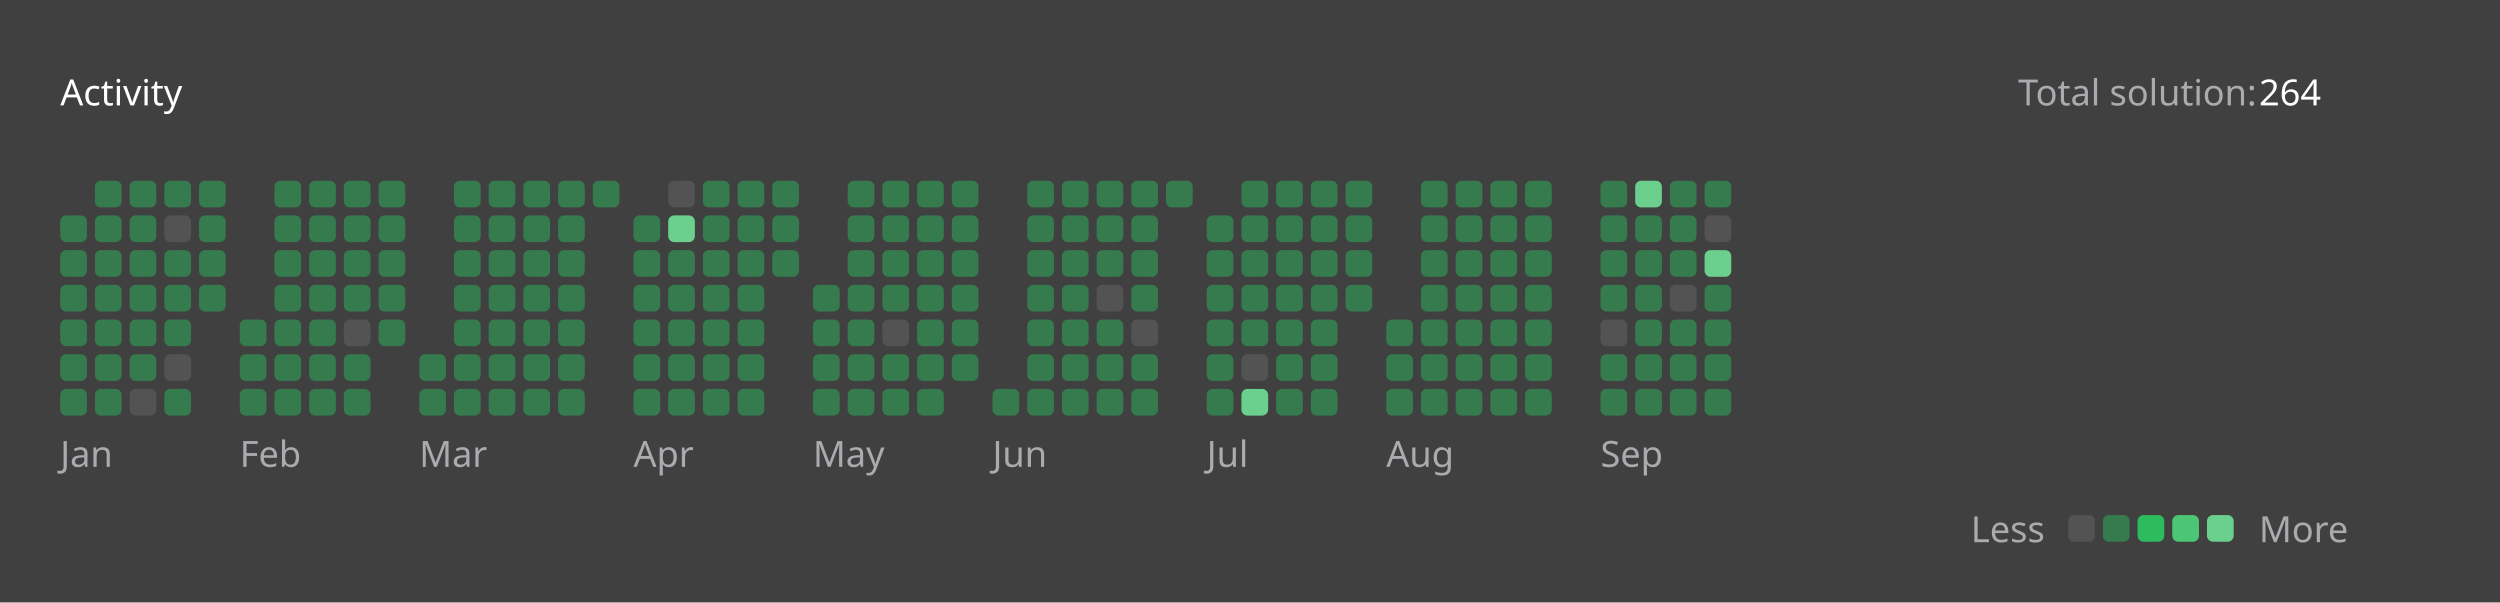
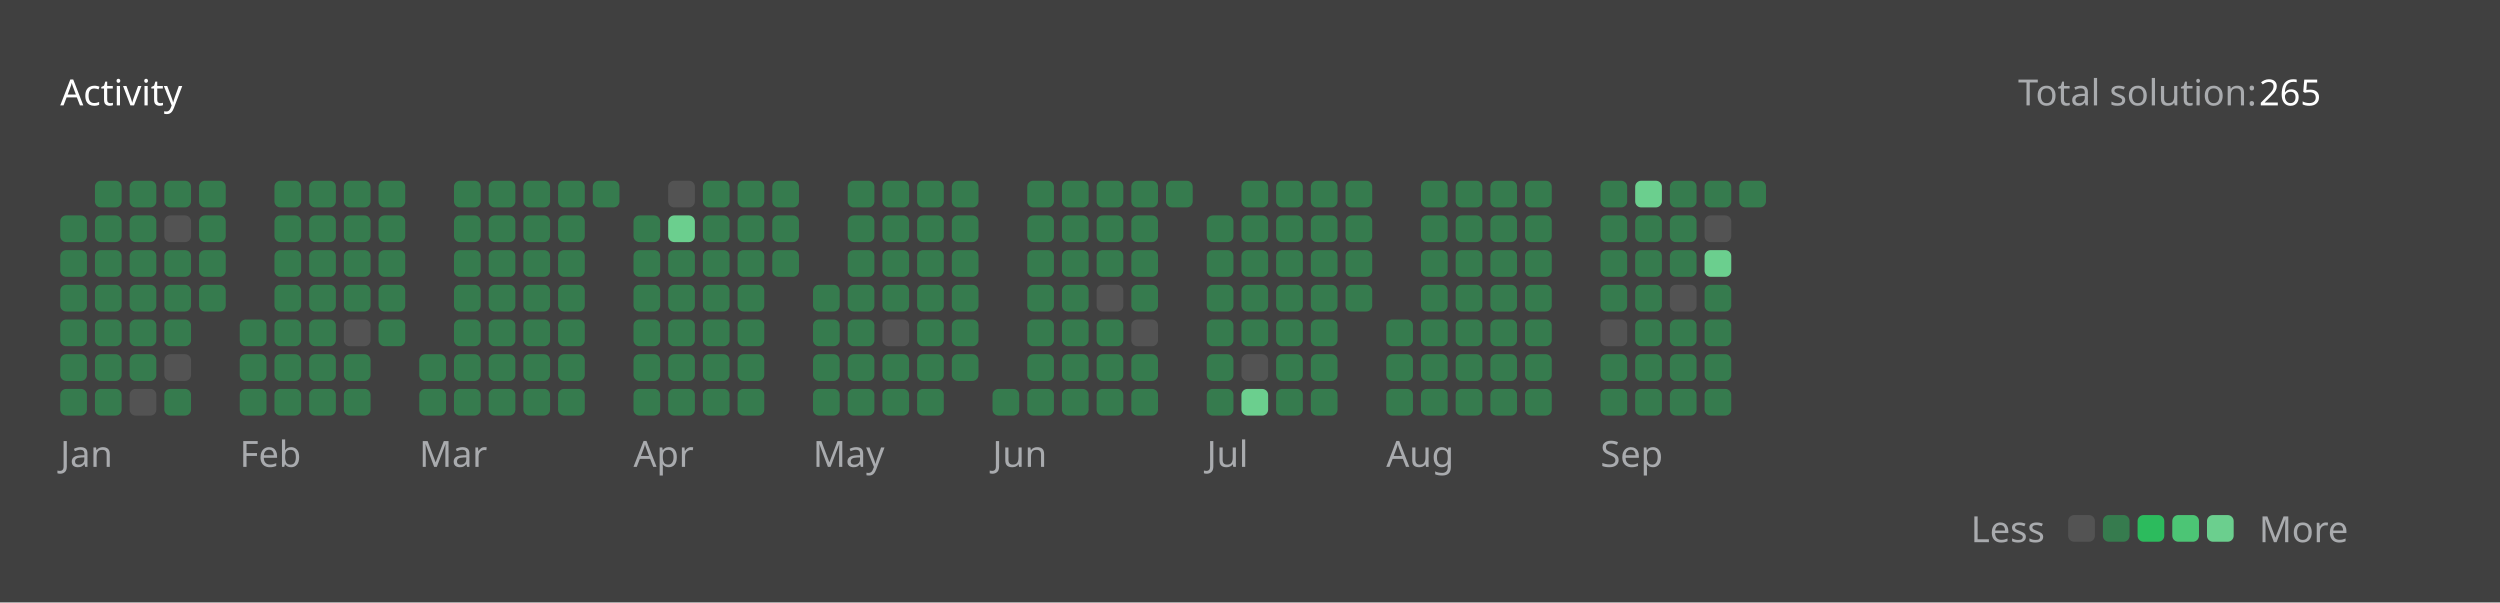
<svg xmlns="http://www.w3.org/2000/svg" version="1.1" height="200" width="830" viewBox="0 0 830 200">
  <style>*{font-family: "Segoe UI", Tahoma, Geneva, Verdana, sans-serif;}</style>
  <style>.title{font-weight: 500;font-size: 1rem;}</style>
  <style>.rotate-90{transform: rotate(-90deg);transform-origin: center;transform-box: fill-box;}</style>
  <style>.state{font-size: .75rem;}</style>
  <style>.light{color: #ffffff;fill: #ffffff;}</style>
  <style>.light-gray{color: #eff2f699;fill: #eff2f699;}</style>
  <style>.dark-gray{color: #ebebf54d;fill: #ebebf54d;}</style>
  <style>.gray{color: #747474;fill: #747474;}</style>
  <style>.orange{color: #ffa116;fill: #ffa116;}</style>
  <style>.background{color: #404040;fill: #404040;}</style>
  <style>.level-1-block{fill: #ffffff1a;}</style>
  <style>.level-2-block{fill: #2cb55d80;}</style>
  <style>.level-3-block{fill: #2cbb5dff;}</style>
  <style>.level-4-block{fill: #4cc575ff;}</style>
  <style>.level-5-block{fill: #6bcf8eff;}</style>
  <rect fill="#404040" x="0" y="0" width="830" height="200" rx="0.5rem" />
  <g text-anchor="start" text-decoration="1" class="title">
    <text x="20" y="35">
      <tspan class="light">Activity</tspan>
      <tspan class="orange" />
    </text>
  </g>
  <g class="state">
    <text x="670" y="35" class="light-gray"> Total solution: </text>
-     <text x="750" y="35" class="light"> 264 </text>
+     <text x="750" y="35" class="light"> 265 </text>
    <text x="678.88" y="180" class="light-gray" text-anchor="end">Less</text>
    <rect x="686.64" y="171" width="8.86" height="8.86" rx="2" ry="2" class="level-1-block" />
    <rect x="698.16" y="171" width="8.86" height="8.86" rx="2" ry="2" class="level-2-block" />
    <rect x="709.68" y="171" width="8.86" height="8.86" rx="2" ry="2" class="level-3-block" />
    <rect x="721.2" y="171" width="8.86" height="8.86" rx="2" ry="2" class="level-4-block" />
    <rect x="732.72" y="171" width="8.86" height="8.86" rx="2" ry="2" class="level-5-block" />
    <text x="750" y="180" class="light-gray">More</text>
  </g>
  <g x="20" y="60">
    <g x="20" y="60">
      <g x="20.0" y="60">
        <rect x="20.0" y="71.52" width="8.86" height="8.86" rx="2" ry="2" class="level-2-block" />
        <rect x="20.0" y="83.04" width="8.86" height="8.86" rx="2" ry="2" class="level-2-block" />
        <rect x="20.0" y="94.56" width="8.86" height="8.86" rx="2" ry="2" class="level-2-block" />
        <rect x="20.0" y="106.08" width="8.86" height="8.86" rx="2" ry="2" class="level-2-block" />
        <rect x="20.0" y="117.6" width="8.86" height="8.86" rx="2" ry="2" class="level-2-block" />
        <rect x="20.0" y="129.12" width="8.86" height="8.86" rx="2" ry="2" class="level-2-block" />
      </g>
      <g x="31.52" y="60">
        <rect x="31.52" y="60.0" width="8.86" height="8.86" rx="2" ry="2" class="level-2-block" />
        <rect x="31.52" y="71.52" width="8.86" height="8.86" rx="2" ry="2" class="level-2-block" />
        <rect x="31.52" y="83.04" width="8.86" height="8.86" rx="2" ry="2" class="level-2-block" />
        <rect x="31.52" y="94.56" width="8.86" height="8.86" rx="2" ry="2" class="level-2-block" />
        <rect x="31.52" y="106.08" width="8.86" height="8.86" rx="2" ry="2" class="level-2-block" />
        <rect x="31.52" y="117.6" width="8.86" height="8.86" rx="2" ry="2" class="level-2-block" />
        <rect x="31.52" y="129.12" width="8.86" height="8.86" rx="2" ry="2" class="level-2-block" />
      </g>
      <g x="43.04" y="60">
        <rect x="43.04" y="60.0" width="8.86" height="8.86" rx="2" ry="2" class="level-2-block" />
        <rect x="43.04" y="71.52" width="8.86" height="8.86" rx="2" ry="2" class="level-2-block" />
        <rect x="43.04" y="83.04" width="8.86" height="8.86" rx="2" ry="2" class="level-2-block" />
        <rect x="43.04" y="94.56" width="8.86" height="8.86" rx="2" ry="2" class="level-2-block" />
        <rect x="43.04" y="106.08" width="8.86" height="8.86" rx="2" ry="2" class="level-2-block" />
        <rect x="43.04" y="117.6" width="8.86" height="8.86" rx="2" ry="2" class="level-2-block" />
        <rect x="43.04" y="129.12" width="8.86" height="8.86" rx="2" ry="2" class="level-1-block" />
      </g>
      <g x="54.56" y="60">
        <rect x="54.56" y="60.0" width="8.86" height="8.86" rx="2" ry="2" class="level-2-block" />
        <rect x="54.56" y="71.52" width="8.86" height="8.86" rx="2" ry="2" class="level-1-block" />
        <rect x="54.56" y="83.04" width="8.86" height="8.86" rx="2" ry="2" class="level-2-block" />
        <rect x="54.56" y="94.56" width="8.86" height="8.86" rx="2" ry="2" class="level-2-block" />
        <rect x="54.56" y="106.08" width="8.86" height="8.86" rx="2" ry="2" class="level-2-block" />
        <rect x="54.56" y="117.6" width="8.86" height="8.86" rx="2" ry="2" class="level-1-block" />
        <rect x="54.56" y="129.12" width="8.86" height="8.86" rx="2" ry="2" class="level-2-block" />
      </g>
      <g x="66.08" y="60">
        <rect x="66.08" y="60.0" width="8.86" height="8.86" rx="2" ry="2" class="level-2-block" />
        <rect x="66.08" y="71.52" width="8.86" height="8.86" rx="2" ry="2" class="level-2-block" />
        <rect x="66.08" y="83.04" width="8.86" height="8.86" rx="2" ry="2" class="level-2-block" />
        <rect x="66.08" y="94.56" width="8.86" height="8.86" rx="2" ry="2" class="level-2-block" />
      </g>
      <text x="20.0" y="155" class="light-gray state">Jan</text>
    </g>
  </g>
  <g x="79.6" y="60">
    <g x="79.6" y="60">
      <g x="79.6" y="60">
        <rect x="79.6" y="106.08" width="8.86" height="8.86" rx="2" ry="2" class="level-2-block" />
        <rect x="79.6" y="117.6" width="8.86" height="8.86" rx="2" ry="2" class="level-2-block" />
        <rect x="79.6" y="129.12" width="8.86" height="8.86" rx="2" ry="2" class="level-2-block" />
      </g>
      <g x="91.12" y="60">
        <rect x="91.12" y="60.0" width="8.86" height="8.86" rx="2" ry="2" class="level-2-block" />
        <rect x="91.12" y="71.52" width="8.86" height="8.86" rx="2" ry="2" class="level-2-block" />
        <rect x="91.12" y="83.04" width="8.86" height="8.86" rx="2" ry="2" class="level-2-block" />
        <rect x="91.12" y="94.56" width="8.86" height="8.86" rx="2" ry="2" class="level-2-block" />
        <rect x="91.12" y="106.08" width="8.86" height="8.86" rx="2" ry="2" class="level-2-block" />
        <rect x="91.12" y="117.6" width="8.86" height="8.86" rx="2" ry="2" class="level-2-block" />
        <rect x="91.12" y="129.12" width="8.86" height="8.86" rx="2" ry="2" class="level-2-block" />
      </g>
      <g x="102.64" y="60">
        <rect x="102.64" y="60.0" width="8.86" height="8.86" rx="2" ry="2" class="level-2-block" />
        <rect x="102.64" y="71.52" width="8.86" height="8.86" rx="2" ry="2" class="level-2-block" />
        <rect x="102.64" y="83.04" width="8.86" height="8.86" rx="2" ry="2" class="level-2-block" />
        <rect x="102.64" y="94.56" width="8.86" height="8.86" rx="2" ry="2" class="level-2-block" />
        <rect x="102.64" y="106.08" width="8.86" height="8.86" rx="2" ry="2" class="level-2-block" />
        <rect x="102.64" y="117.6" width="8.86" height="8.86" rx="2" ry="2" class="level-2-block" />
        <rect x="102.64" y="129.12" width="8.86" height="8.86" rx="2" ry="2" class="level-2-block" />
      </g>
      <g x="114.16" y="60">
        <rect x="114.16" y="60.0" width="8.86" height="8.86" rx="2" ry="2" class="level-2-block" />
        <rect x="114.16" y="71.52" width="8.86" height="8.86" rx="2" ry="2" class="level-2-block" />
        <rect x="114.16" y="83.04" width="8.86" height="8.86" rx="2" ry="2" class="level-2-block" />
        <rect x="114.16" y="94.56" width="8.86" height="8.86" rx="2" ry="2" class="level-2-block" />
        <rect x="114.16" y="106.08" width="8.86" height="8.86" rx="2" ry="2" class="level-1-block" />
        <rect x="114.16" y="117.6" width="8.86" height="8.86" rx="2" ry="2" class="level-2-block" />
        <rect x="114.16" y="129.12" width="8.86" height="8.86" rx="2" ry="2" class="level-2-block" />
      </g>
      <g x="125.68" y="60">
        <rect x="125.68" y="60.0" width="8.86" height="8.86" rx="2" ry="2" class="level-2-block" />
        <rect x="125.68" y="71.52" width="8.86" height="8.86" rx="2" ry="2" class="level-2-block" />
        <rect x="125.68" y="83.04" width="8.86" height="8.86" rx="2" ry="2" class="level-2-block" />
        <rect x="125.68" y="94.56" width="8.86" height="8.86" rx="2" ry="2" class="level-2-block" />
        <rect x="125.68" y="106.08" width="8.86" height="8.86" rx="2" ry="2" class="level-2-block" />
      </g>
      <text x="79.6" y="155" class="light-gray state">Feb</text>
    </g>
  </g>
  <g x="139.2" y="60">
    <g x="139.2" y="60">
      <g x="139.2" y="60">
        <rect x="139.2" y="117.6" width="8.86" height="8.86" rx="2" ry="2" class="level-2-block" />
        <rect x="139.2" y="129.12" width="8.86" height="8.86" rx="2" ry="2" class="level-2-block" />
      </g>
      <g x="150.72" y="60">
        <rect x="150.72" y="60.0" width="8.86" height="8.86" rx="2" ry="2" class="level-2-block" />
        <rect x="150.72" y="71.52" width="8.86" height="8.86" rx="2" ry="2" class="level-2-block" />
        <rect x="150.72" y="83.04" width="8.86" height="8.86" rx="2" ry="2" class="level-2-block" />
        <rect x="150.72" y="94.56" width="8.86" height="8.86" rx="2" ry="2" class="level-2-block" />
        <rect x="150.72" y="106.08" width="8.86" height="8.86" rx="2" ry="2" class="level-2-block" />
        <rect x="150.72" y="117.6" width="8.86" height="8.86" rx="2" ry="2" class="level-2-block" />
        <rect x="150.72" y="129.12" width="8.86" height="8.86" rx="2" ry="2" class="level-2-block" />
      </g>
      <g x="162.24" y="60">
        <rect x="162.24" y="60.0" width="8.86" height="8.86" rx="2" ry="2" class="level-2-block" />
        <rect x="162.24" y="71.52" width="8.86" height="8.86" rx="2" ry="2" class="level-2-block" />
        <rect x="162.24" y="83.04" width="8.86" height="8.86" rx="2" ry="2" class="level-2-block" />
        <rect x="162.24" y="94.56" width="8.86" height="8.86" rx="2" ry="2" class="level-2-block" />
        <rect x="162.24" y="106.08" width="8.86" height="8.86" rx="2" ry="2" class="level-2-block" />
        <rect x="162.24" y="117.6" width="8.86" height="8.86" rx="2" ry="2" class="level-2-block" />
        <rect x="162.24" y="129.12" width="8.86" height="8.86" rx="2" ry="2" class="level-2-block" />
      </g>
      <g x="173.76" y="60">
        <rect x="173.76" y="60.0" width="8.86" height="8.86" rx="2" ry="2" class="level-2-block" />
        <rect x="173.76" y="71.52" width="8.86" height="8.86" rx="2" ry="2" class="level-2-block" />
        <rect x="173.76" y="83.04" width="8.86" height="8.86" rx="2" ry="2" class="level-2-block" />
        <rect x="173.76" y="94.56" width="8.86" height="8.86" rx="2" ry="2" class="level-2-block" />
        <rect x="173.76" y="106.08" width="8.86" height="8.86" rx="2" ry="2" class="level-2-block" />
        <rect x="173.76" y="117.6" width="8.86" height="8.86" rx="2" ry="2" class="level-2-block" />
        <rect x="173.76" y="129.12" width="8.86" height="8.86" rx="2" ry="2" class="level-2-block" />
      </g>
      <g x="185.28" y="60">
        <rect x="185.28" y="60.0" width="8.86" height="8.86" rx="2" ry="2" class="level-2-block" />
        <rect x="185.28" y="71.52" width="8.86" height="8.86" rx="2" ry="2" class="level-2-block" />
        <rect x="185.28" y="83.04" width="8.86" height="8.86" rx="2" ry="2" class="level-2-block" />
        <rect x="185.28" y="94.56" width="8.86" height="8.86" rx="2" ry="2" class="level-2-block" />
        <rect x="185.28" y="106.08" width="8.86" height="8.86" rx="2" ry="2" class="level-2-block" />
        <rect x="185.28" y="117.6" width="8.86" height="8.86" rx="2" ry="2" class="level-2-block" />
        <rect x="185.28" y="129.12" width="8.86" height="8.86" rx="2" ry="2" class="level-2-block" />
      </g>
      <g x="196.8" y="60">
        <rect x="196.8" y="60.0" width="8.86" height="8.86" rx="2" ry="2" class="level-2-block" />
      </g>
      <text x="139.2" y="155" class="light-gray state">Mar</text>
    </g>
  </g>
  <g x="210.32" y="60">
    <g x="210.32" y="60">
      <g x="210.32" y="60">
        <rect x="210.32" y="71.52" width="8.86" height="8.86" rx="2" ry="2" class="level-2-block" />
        <rect x="210.32" y="83.04" width="8.86" height="8.86" rx="2" ry="2" class="level-2-block" />
        <rect x="210.32" y="94.56" width="8.86" height="8.86" rx="2" ry="2" class="level-2-block" />
        <rect x="210.32" y="106.08" width="8.86" height="8.86" rx="2" ry="2" class="level-2-block" />
        <rect x="210.32" y="117.6" width="8.86" height="8.86" rx="2" ry="2" class="level-2-block" />
        <rect x="210.32" y="129.12" width="8.86" height="8.86" rx="2" ry="2" class="level-2-block" />
      </g>
      <g x="221.84" y="60">
        <rect x="221.84" y="60.0" width="8.86" height="8.86" rx="2" ry="2" class="level-1-block" />
        <rect x="221.84" y="71.52" width="8.86" height="8.86" rx="2" ry="2" class="level-5-block" />
        <rect x="221.84" y="83.04" width="8.86" height="8.86" rx="2" ry="2" class="level-2-block" />
        <rect x="221.84" y="94.56" width="8.86" height="8.86" rx="2" ry="2" class="level-2-block" />
        <rect x="221.84" y="106.08" width="8.86" height="8.86" rx="2" ry="2" class="level-2-block" />
        <rect x="221.84" y="117.6" width="8.86" height="8.86" rx="2" ry="2" class="level-2-block" />
        <rect x="221.84" y="129.12" width="8.86" height="8.86" rx="2" ry="2" class="level-2-block" />
      </g>
      <g x="233.36" y="60">
        <rect x="233.36" y="60.0" width="8.86" height="8.86" rx="2" ry="2" class="level-2-block" />
        <rect x="233.36" y="71.52" width="8.86" height="8.86" rx="2" ry="2" class="level-2-block" />
        <rect x="233.36" y="83.04" width="8.86" height="8.86" rx="2" ry="2" class="level-2-block" />
        <rect x="233.36" y="94.56" width="8.86" height="8.86" rx="2" ry="2" class="level-2-block" />
        <rect x="233.36" y="106.08" width="8.86" height="8.86" rx="2" ry="2" class="level-2-block" />
        <rect x="233.36" y="117.6" width="8.86" height="8.86" rx="2" ry="2" class="level-2-block" />
        <rect x="233.36" y="129.12" width="8.86" height="8.86" rx="2" ry="2" class="level-2-block" />
      </g>
      <g x="244.88" y="60">
        <rect x="244.88" y="60.0" width="8.86" height="8.86" rx="2" ry="2" class="level-2-block" />
        <rect x="244.88" y="71.52" width="8.86" height="8.86" rx="2" ry="2" class="level-2-block" />
        <rect x="244.88" y="83.04" width="8.86" height="8.86" rx="2" ry="2" class="level-2-block" />
        <rect x="244.88" y="94.56" width="8.86" height="8.86" rx="2" ry="2" class="level-2-block" />
        <rect x="244.88" y="106.08" width="8.86" height="8.86" rx="2" ry="2" class="level-2-block" />
        <rect x="244.88" y="117.6" width="8.86" height="8.86" rx="2" ry="2" class="level-2-block" />
        <rect x="244.88" y="129.12" width="8.86" height="8.86" rx="2" ry="2" class="level-2-block" />
      </g>
      <g x="256.4" y="60">
        <rect x="256.4" y="60.0" width="8.86" height="8.86" rx="2" ry="2" class="level-2-block" />
        <rect x="256.4" y="71.52" width="8.86" height="8.86" rx="2" ry="2" class="level-2-block" />
        <rect x="256.4" y="83.04" width="8.86" height="8.86" rx="2" ry="2" class="level-2-block" />
      </g>
      <text x="210.32" y="155" class="light-gray state">Apr</text>
    </g>
  </g>
  <g x="269.92" y="60">
    <g x="269.92" y="60">
      <g x="269.92" y="60">
        <rect x="269.92" y="94.56" width="8.86" height="8.86" rx="2" ry="2" class="level-2-block" />
        <rect x="269.92" y="106.08" width="8.86" height="8.86" rx="2" ry="2" class="level-2-block" />
        <rect x="269.92" y="117.6" width="8.86" height="8.86" rx="2" ry="2" class="level-2-block" />
        <rect x="269.92" y="129.12" width="8.86" height="8.86" rx="2" ry="2" class="level-2-block" />
      </g>
      <g x="281.44" y="60">
        <rect x="281.44" y="60.0" width="8.86" height="8.86" rx="2" ry="2" class="level-2-block" />
        <rect x="281.44" y="71.52" width="8.86" height="8.86" rx="2" ry="2" class="level-2-block" />
        <rect x="281.44" y="83.04" width="8.86" height="8.86" rx="2" ry="2" class="level-2-block" />
        <rect x="281.44" y="94.56" width="8.86" height="8.86" rx="2" ry="2" class="level-2-block" />
        <rect x="281.44" y="106.08" width="8.86" height="8.86" rx="2" ry="2" class="level-2-block" />
        <rect x="281.44" y="117.6" width="8.86" height="8.86" rx="2" ry="2" class="level-2-block" />
        <rect x="281.44" y="129.12" width="8.86" height="8.86" rx="2" ry="2" class="level-2-block" />
      </g>
      <g x="292.96" y="60">
        <rect x="292.96" y="60.0" width="8.86" height="8.86" rx="2" ry="2" class="level-2-block" />
        <rect x="292.96" y="71.52" width="8.86" height="8.86" rx="2" ry="2" class="level-2-block" />
        <rect x="292.96" y="83.04" width="8.86" height="8.86" rx="2" ry="2" class="level-2-block" />
        <rect x="292.96" y="94.56" width="8.86" height="8.86" rx="2" ry="2" class="level-2-block" />
        <rect x="292.96" y="106.08" width="8.86" height="8.86" rx="2" ry="2" class="level-1-block" />
        <rect x="292.96" y="117.6" width="8.86" height="8.86" rx="2" ry="2" class="level-2-block" />
        <rect x="292.96" y="129.12" width="8.86" height="8.86" rx="2" ry="2" class="level-2-block" />
      </g>
      <g x="304.48" y="60">
        <rect x="304.48" y="60.0" width="8.86" height="8.86" rx="2" ry="2" class="level-2-block" />
        <rect x="304.48" y="71.52" width="8.86" height="8.86" rx="2" ry="2" class="level-2-block" />
        <rect x="304.48" y="83.04" width="8.86" height="8.86" rx="2" ry="2" class="level-2-block" />
        <rect x="304.48" y="94.56" width="8.86" height="8.86" rx="2" ry="2" class="level-2-block" />
        <rect x="304.48" y="106.08" width="8.86" height="8.86" rx="2" ry="2" class="level-2-block" />
        <rect x="304.48" y="117.6" width="8.86" height="8.86" rx="2" ry="2" class="level-2-block" />
        <rect x="304.48" y="129.12" width="8.86" height="8.86" rx="2" ry="2" class="level-2-block" />
      </g>
      <g x="316" y="60">
        <rect x="316" y="60.0" width="8.86" height="8.86" rx="2" ry="2" class="level-2-block" />
        <rect x="316" y="71.52" width="8.86" height="8.86" rx="2" ry="2" class="level-2-block" />
        <rect x="316" y="83.04" width="8.86" height="8.86" rx="2" ry="2" class="level-2-block" />
        <rect x="316" y="94.56" width="8.86" height="8.86" rx="2" ry="2" class="level-2-block" />
        <rect x="316" y="106.08" width="8.86" height="8.86" rx="2" ry="2" class="level-2-block" />
        <rect x="316" y="117.6" width="8.86" height="8.86" rx="2" ry="2" class="level-2-block" />
      </g>
      <text x="269.92" y="155" class="light-gray state">May</text>
    </g>
  </g>
  <g x="329.52" y="60">
    <g x="329.52" y="60">
      <g x="329.52" y="60">
        <rect x="329.52" y="129.12" width="8.86" height="8.86" rx="2" ry="2" class="level-2-block" />
      </g>
      <g x="341.04" y="60">
        <rect x="341.04" y="60.0" width="8.86" height="8.86" rx="2" ry="2" class="level-2-block" />
        <rect x="341.04" y="71.52" width="8.86" height="8.86" rx="2" ry="2" class="level-2-block" />
        <rect x="341.04" y="83.04" width="8.86" height="8.86" rx="2" ry="2" class="level-2-block" />
        <rect x="341.04" y="94.56" width="8.86" height="8.86" rx="2" ry="2" class="level-2-block" />
        <rect x="341.04" y="106.08" width="8.86" height="8.86" rx="2" ry="2" class="level-2-block" />
        <rect x="341.04" y="117.6" width="8.86" height="8.86" rx="2" ry="2" class="level-2-block" />
        <rect x="341.04" y="129.12" width="8.86" height="8.86" rx="2" ry="2" class="level-2-block" />
      </g>
      <g x="352.56" y="60">
        <rect x="352.56" y="60.0" width="8.86" height="8.86" rx="2" ry="2" class="level-2-block" />
        <rect x="352.56" y="71.52" width="8.86" height="8.86" rx="2" ry="2" class="level-2-block" />
        <rect x="352.56" y="83.04" width="8.86" height="8.86" rx="2" ry="2" class="level-2-block" />
        <rect x="352.56" y="94.56" width="8.86" height="8.86" rx="2" ry="2" class="level-2-block" />
        <rect x="352.56" y="106.08" width="8.86" height="8.86" rx="2" ry="2" class="level-2-block" />
        <rect x="352.56" y="117.6" width="8.86" height="8.86" rx="2" ry="2" class="level-2-block" />
        <rect x="352.56" y="129.12" width="8.86" height="8.86" rx="2" ry="2" class="level-2-block" />
      </g>
      <g x="364.08" y="60">
        <rect x="364.08" y="60.0" width="8.86" height="8.86" rx="2" ry="2" class="level-2-block" />
        <rect x="364.08" y="71.52" width="8.86" height="8.86" rx="2" ry="2" class="level-2-block" />
        <rect x="364.08" y="83.04" width="8.86" height="8.86" rx="2" ry="2" class="level-2-block" />
        <rect x="364.08" y="94.56" width="8.86" height="8.86" rx="2" ry="2" class="level-1-block" />
        <rect x="364.08" y="106.08" width="8.86" height="8.86" rx="2" ry="2" class="level-2-block" />
        <rect x="364.08" y="117.6" width="8.86" height="8.86" rx="2" ry="2" class="level-2-block" />
        <rect x="364.08" y="129.12" width="8.86" height="8.86" rx="2" ry="2" class="level-2-block" />
      </g>
      <g x="375.6" y="60">
        <rect x="375.6" y="60.0" width="8.86" height="8.86" rx="2" ry="2" class="level-2-block" />
        <rect x="375.6" y="71.52" width="8.86" height="8.86" rx="2" ry="2" class="level-2-block" />
        <rect x="375.6" y="83.04" width="8.86" height="8.86" rx="2" ry="2" class="level-2-block" />
        <rect x="375.6" y="94.56" width="8.86" height="8.86" rx="2" ry="2" class="level-2-block" />
        <rect x="375.6" y="106.08" width="8.86" height="8.86" rx="2" ry="2" class="level-1-block" />
        <rect x="375.6" y="117.6" width="8.86" height="8.86" rx="2" ry="2" class="level-2-block" />
        <rect x="375.6" y="129.12" width="8.86" height="8.86" rx="2" ry="2" class="level-2-block" />
      </g>
      <g x="387.12" y="60">
        <rect x="387.12" y="60.0" width="8.86" height="8.86" rx="2" ry="2" class="level-2-block" />
      </g>
      <text x="329.52" y="155" class="light-gray state">Jun</text>
    </g>
  </g>
  <g x="400.64" y="60">
    <g x="400.64" y="60">
      <g x="400.64" y="60">
        <rect x="400.64" y="71.52" width="8.86" height="8.86" rx="2" ry="2" class="level-2-block" />
        <rect x="400.64" y="83.04" width="8.86" height="8.86" rx="2" ry="2" class="level-2-block" />
        <rect x="400.64" y="94.56" width="8.86" height="8.86" rx="2" ry="2" class="level-2-block" />
        <rect x="400.64" y="106.08" width="8.86" height="8.86" rx="2" ry="2" class="level-2-block" />
        <rect x="400.64" y="117.6" width="8.86" height="8.86" rx="2" ry="2" class="level-2-block" />
        <rect x="400.64" y="129.12" width="8.86" height="8.86" rx="2" ry="2" class="level-2-block" />
      </g>
      <g x="412.16" y="60">
        <rect x="412.16" y="60.0" width="8.86" height="8.86" rx="2" ry="2" class="level-2-block" />
        <rect x="412.16" y="71.52" width="8.86" height="8.86" rx="2" ry="2" class="level-2-block" />
        <rect x="412.16" y="83.04" width="8.86" height="8.86" rx="2" ry="2" class="level-2-block" />
        <rect x="412.16" y="94.56" width="8.86" height="8.86" rx="2" ry="2" class="level-2-block" />
        <rect x="412.16" y="106.08" width="8.86" height="8.86" rx="2" ry="2" class="level-2-block" />
        <rect x="412.16" y="117.6" width="8.86" height="8.86" rx="2" ry="2" class="level-1-block" />
        <rect x="412.16" y="129.12" width="8.86" height="8.86" rx="2" ry="2" class="level-5-block" />
      </g>
      <g x="423.68" y="60">
        <rect x="423.68" y="60.0" width="8.86" height="8.86" rx="2" ry="2" class="level-2-block" />
        <rect x="423.68" y="71.52" width="8.86" height="8.86" rx="2" ry="2" class="level-2-block" />
        <rect x="423.68" y="83.04" width="8.86" height="8.86" rx="2" ry="2" class="level-2-block" />
        <rect x="423.68" y="94.56" width="8.86" height="8.86" rx="2" ry="2" class="level-2-block" />
        <rect x="423.68" y="106.08" width="8.86" height="8.86" rx="2" ry="2" class="level-2-block" />
        <rect x="423.68" y="117.6" width="8.86" height="8.86" rx="2" ry="2" class="level-2-block" />
        <rect x="423.68" y="129.12" width="8.86" height="8.86" rx="2" ry="2" class="level-2-block" />
      </g>
      <g x="435.2" y="60">
        <rect x="435.2" y="60.0" width="8.86" height="8.86" rx="2" ry="2" class="level-2-block" />
        <rect x="435.2" y="71.52" width="8.86" height="8.86" rx="2" ry="2" class="level-2-block" />
        <rect x="435.2" y="83.04" width="8.86" height="8.86" rx="2" ry="2" class="level-2-block" />
        <rect x="435.2" y="94.56" width="8.86" height="8.86" rx="2" ry="2" class="level-2-block" />
        <rect x="435.2" y="106.08" width="8.86" height="8.86" rx="2" ry="2" class="level-2-block" />
        <rect x="435.2" y="117.6" width="8.86" height="8.86" rx="2" ry="2" class="level-2-block" />
        <rect x="435.2" y="129.12" width="8.86" height="8.86" rx="2" ry="2" class="level-2-block" />
      </g>
      <g x="446.72" y="60">
        <rect x="446.72" y="60.0" width="8.86" height="8.86" rx="2" ry="2" class="level-2-block" />
        <rect x="446.72" y="71.52" width="8.86" height="8.86" rx="2" ry="2" class="level-2-block" />
        <rect x="446.72" y="83.04" width="8.86" height="8.86" rx="2" ry="2" class="level-2-block" />
        <rect x="446.72" y="94.56" width="8.86" height="8.86" rx="2" ry="2" class="level-2-block" />
      </g>
      <text x="400.64" y="155" class="light-gray state">Jul</text>
    </g>
  </g>
  <g x="460.24" y="60">
    <g x="460.24" y="60">
      <g x="460.24" y="60">
        <rect x="460.24" y="106.08" width="8.86" height="8.86" rx="2" ry="2" class="level-2-block" />
        <rect x="460.24" y="117.6" width="8.86" height="8.86" rx="2" ry="2" class="level-2-block" />
        <rect x="460.24" y="129.12" width="8.86" height="8.86" rx="2" ry="2" class="level-2-block" />
      </g>
      <g x="471.76" y="60">
        <rect x="471.76" y="60.0" width="8.86" height="8.86" rx="2" ry="2" class="level-2-block" />
        <rect x="471.76" y="71.52" width="8.86" height="8.86" rx="2" ry="2" class="level-2-block" />
        <rect x="471.76" y="83.04" width="8.86" height="8.86" rx="2" ry="2" class="level-2-block" />
        <rect x="471.76" y="94.56" width="8.86" height="8.86" rx="2" ry="2" class="level-2-block" />
        <rect x="471.76" y="106.08" width="8.86" height="8.86" rx="2" ry="2" class="level-2-block" />
        <rect x="471.76" y="117.6" width="8.86" height="8.86" rx="2" ry="2" class="level-2-block" />
        <rect x="471.76" y="129.12" width="8.86" height="8.86" rx="2" ry="2" class="level-2-block" />
      </g>
      <g x="483.28" y="60">
        <rect x="483.28" y="60.0" width="8.86" height="8.86" rx="2" ry="2" class="level-2-block" />
        <rect x="483.28" y="71.52" width="8.86" height="8.86" rx="2" ry="2" class="level-2-block" />
        <rect x="483.28" y="83.04" width="8.86" height="8.86" rx="2" ry="2" class="level-2-block" />
        <rect x="483.28" y="94.56" width="8.86" height="8.86" rx="2" ry="2" class="level-2-block" />
        <rect x="483.28" y="106.08" width="8.86" height="8.86" rx="2" ry="2" class="level-2-block" />
        <rect x="483.28" y="117.6" width="8.86" height="8.86" rx="2" ry="2" class="level-2-block" />
        <rect x="483.28" y="129.12" width="8.86" height="8.86" rx="2" ry="2" class="level-2-block" />
      </g>
      <g x="494.8" y="60">
        <rect x="494.8" y="60.0" width="8.86" height="8.86" rx="2" ry="2" class="level-2-block" />
        <rect x="494.8" y="71.52" width="8.86" height="8.86" rx="2" ry="2" class="level-2-block" />
        <rect x="494.8" y="83.04" width="8.86" height="8.86" rx="2" ry="2" class="level-2-block" />
        <rect x="494.8" y="94.56" width="8.86" height="8.86" rx="2" ry="2" class="level-2-block" />
        <rect x="494.8" y="106.08" width="8.86" height="8.86" rx="2" ry="2" class="level-2-block" />
        <rect x="494.8" y="117.6" width="8.86" height="8.86" rx="2" ry="2" class="level-2-block" />
        <rect x="494.8" y="129.12" width="8.86" height="8.86" rx="2" ry="2" class="level-2-block" />
      </g>
      <g x="506.32" y="60">
        <rect x="506.32" y="60.0" width="8.86" height="8.86" rx="2" ry="2" class="level-2-block" />
        <rect x="506.32" y="71.52" width="8.86" height="8.86" rx="2" ry="2" class="level-2-block" />
        <rect x="506.32" y="83.04" width="8.86" height="8.86" rx="2" ry="2" class="level-2-block" />
        <rect x="506.32" y="94.56" width="8.86" height="8.86" rx="2" ry="2" class="level-2-block" />
        <rect x="506.32" y="106.08" width="8.86" height="8.86" rx="2" ry="2" class="level-2-block" />
        <rect x="506.32" y="117.6" width="8.86" height="8.86" rx="2" ry="2" class="level-2-block" />
        <rect x="506.32" y="129.12" width="8.86" height="8.86" rx="2" ry="2" class="level-2-block" />
      </g>
      <text x="460.24" y="155" class="light-gray state">Aug</text>
    </g>
  </g>
  <g x="531.36" y="60">
    <g x="531.36" y="60">
      <g x="531.36" y="60">
        <rect x="531.36" y="60.0" width="8.86" height="8.86" rx="2" ry="2" class="level-2-block" />
        <rect x="531.36" y="71.52" width="8.86" height="8.86" rx="2" ry="2" class="level-2-block" />
        <rect x="531.36" y="83.04" width="8.86" height="8.86" rx="2" ry="2" class="level-2-block" />
        <rect x="531.36" y="94.56" width="8.86" height="8.86" rx="2" ry="2" class="level-2-block" />
        <rect x="531.36" y="106.08" width="8.86" height="8.86" rx="2" ry="2" class="level-1-block" />
        <rect x="531.36" y="117.6" width="8.86" height="8.86" rx="2" ry="2" class="level-2-block" />
        <rect x="531.36" y="129.12" width="8.86" height="8.86" rx="2" ry="2" class="level-2-block" />
      </g>
      <g x="542.88" y="60">
        <rect x="542.88" y="60.0" width="8.86" height="8.86" rx="2" ry="2" class="level-5-block" />
        <rect x="542.88" y="71.52" width="8.86" height="8.86" rx="2" ry="2" class="level-2-block" />
        <rect x="542.88" y="83.04" width="8.86" height="8.86" rx="2" ry="2" class="level-2-block" />
        <rect x="542.88" y="94.56" width="8.86" height="8.86" rx="2" ry="2" class="level-2-block" />
        <rect x="542.88" y="106.08" width="8.86" height="8.86" rx="2" ry="2" class="level-2-block" />
        <rect x="542.88" y="117.6" width="8.86" height="8.86" rx="2" ry="2" class="level-2-block" />
        <rect x="542.88" y="129.12" width="8.86" height="8.86" rx="2" ry="2" class="level-2-block" />
      </g>
      <g x="554.4" y="60">
        <rect x="554.4" y="60.0" width="8.86" height="8.86" rx="2" ry="2" class="level-2-block" />
        <rect x="554.4" y="71.52" width="8.86" height="8.86" rx="2" ry="2" class="level-2-block" />
        <rect x="554.4" y="83.04" width="8.86" height="8.86" rx="2" ry="2" class="level-2-block" />
        <rect x="554.4" y="94.56" width="8.86" height="8.86" rx="2" ry="2" class="level-1-block" />
        <rect x="554.4" y="106.08" width="8.86" height="8.86" rx="2" ry="2" class="level-2-block" />
        <rect x="554.4" y="117.6" width="8.86" height="8.86" rx="2" ry="2" class="level-2-block" />
        <rect x="554.4" y="129.12" width="8.86" height="8.86" rx="2" ry="2" class="level-2-block" />
      </g>
      <g x="565.92" y="60">
        <rect x="565.92" y="60.0" width="8.86" height="8.86" rx="2" ry="2" class="level-2-block" />
        <rect x="565.92" y="71.52" width="8.86" height="8.86" rx="2" ry="2" class="level-1-block" />
        <rect x="565.92" y="83.04" width="8.86" height="8.86" rx="2" ry="2" class="level-5-block" />
        <rect x="565.92" y="94.56" width="8.86" height="8.86" rx="2" ry="2" class="level-2-block" />
        <rect x="565.92" y="106.08" width="8.86" height="8.86" rx="2" ry="2" class="level-2-block" />
        <rect x="565.92" y="117.6" width="8.86" height="8.86" rx="2" ry="2" class="level-2-block" />
        <rect x="565.92" y="129.12" width="8.86" height="8.86" rx="2" ry="2" class="level-2-block" />
      </g>
+       <g x="577.44" y="60">
+         <rect x="577.44" y="60.0" width="8.86" height="8.86" rx="2" ry="2" class="level-2-block" />
+       </g>
      <text x="531.36" y="155" class="light-gray state">Sep</text>
    </g>
  </g>
</svg>
